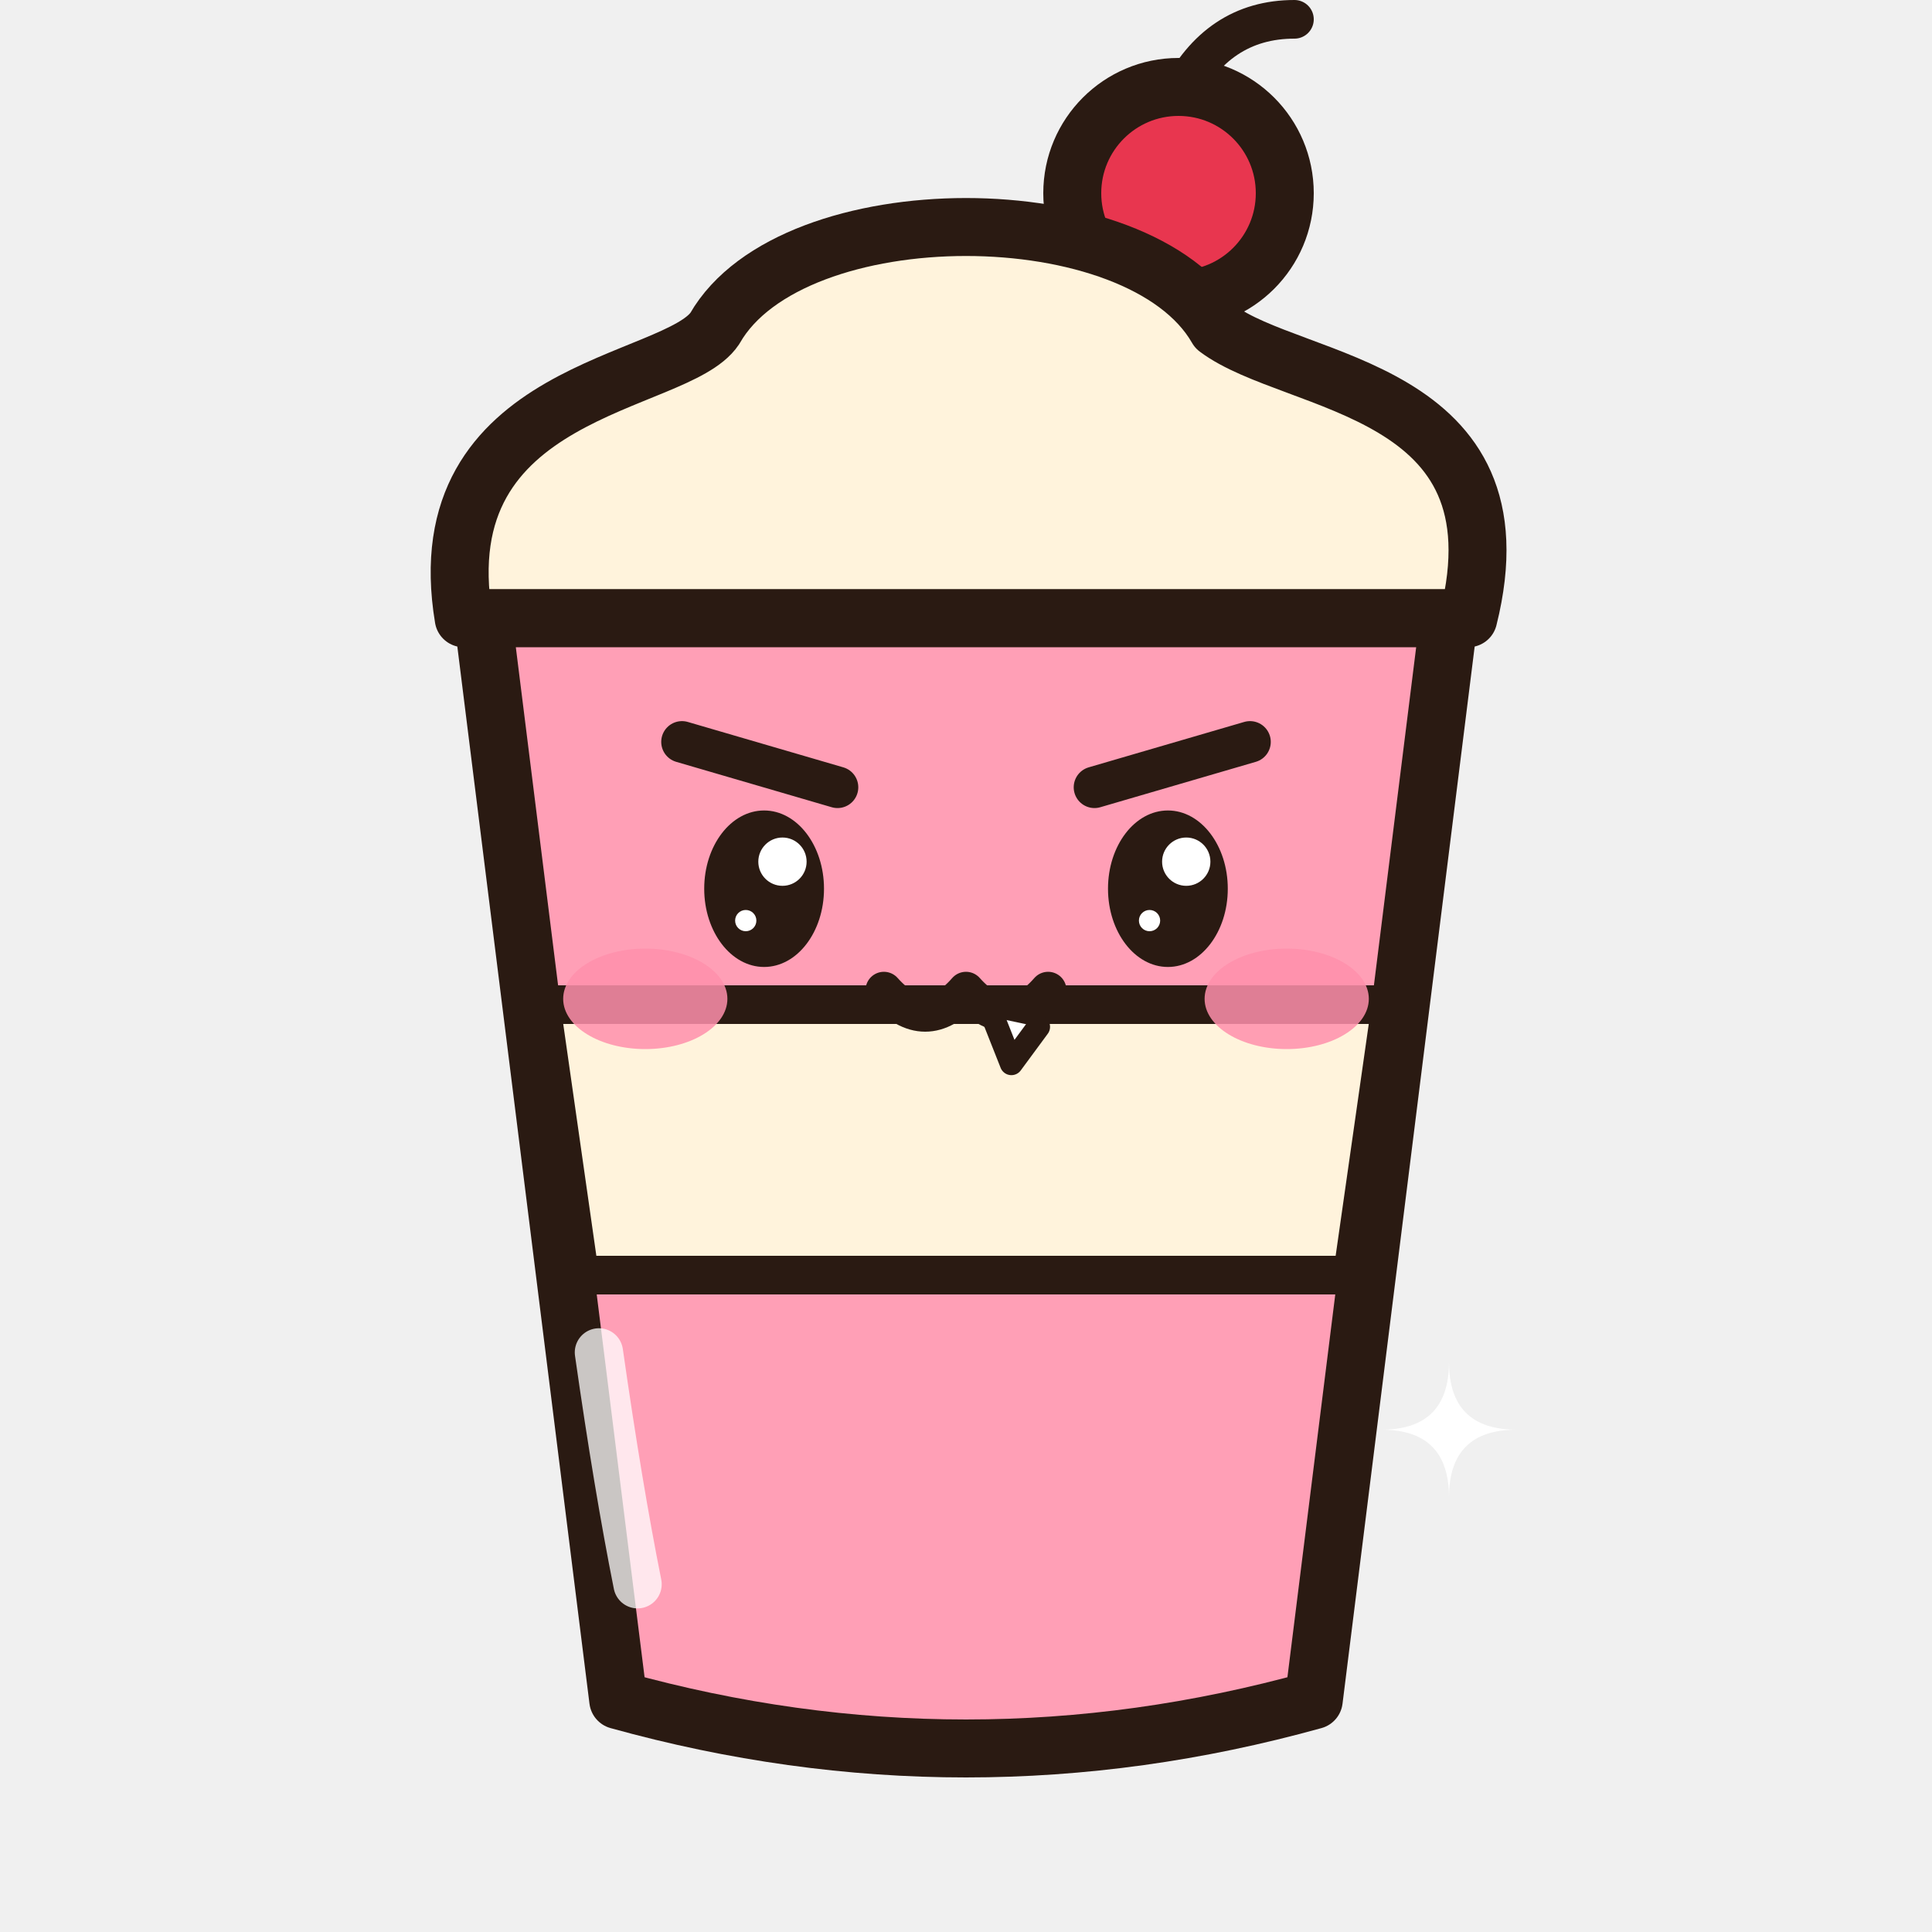
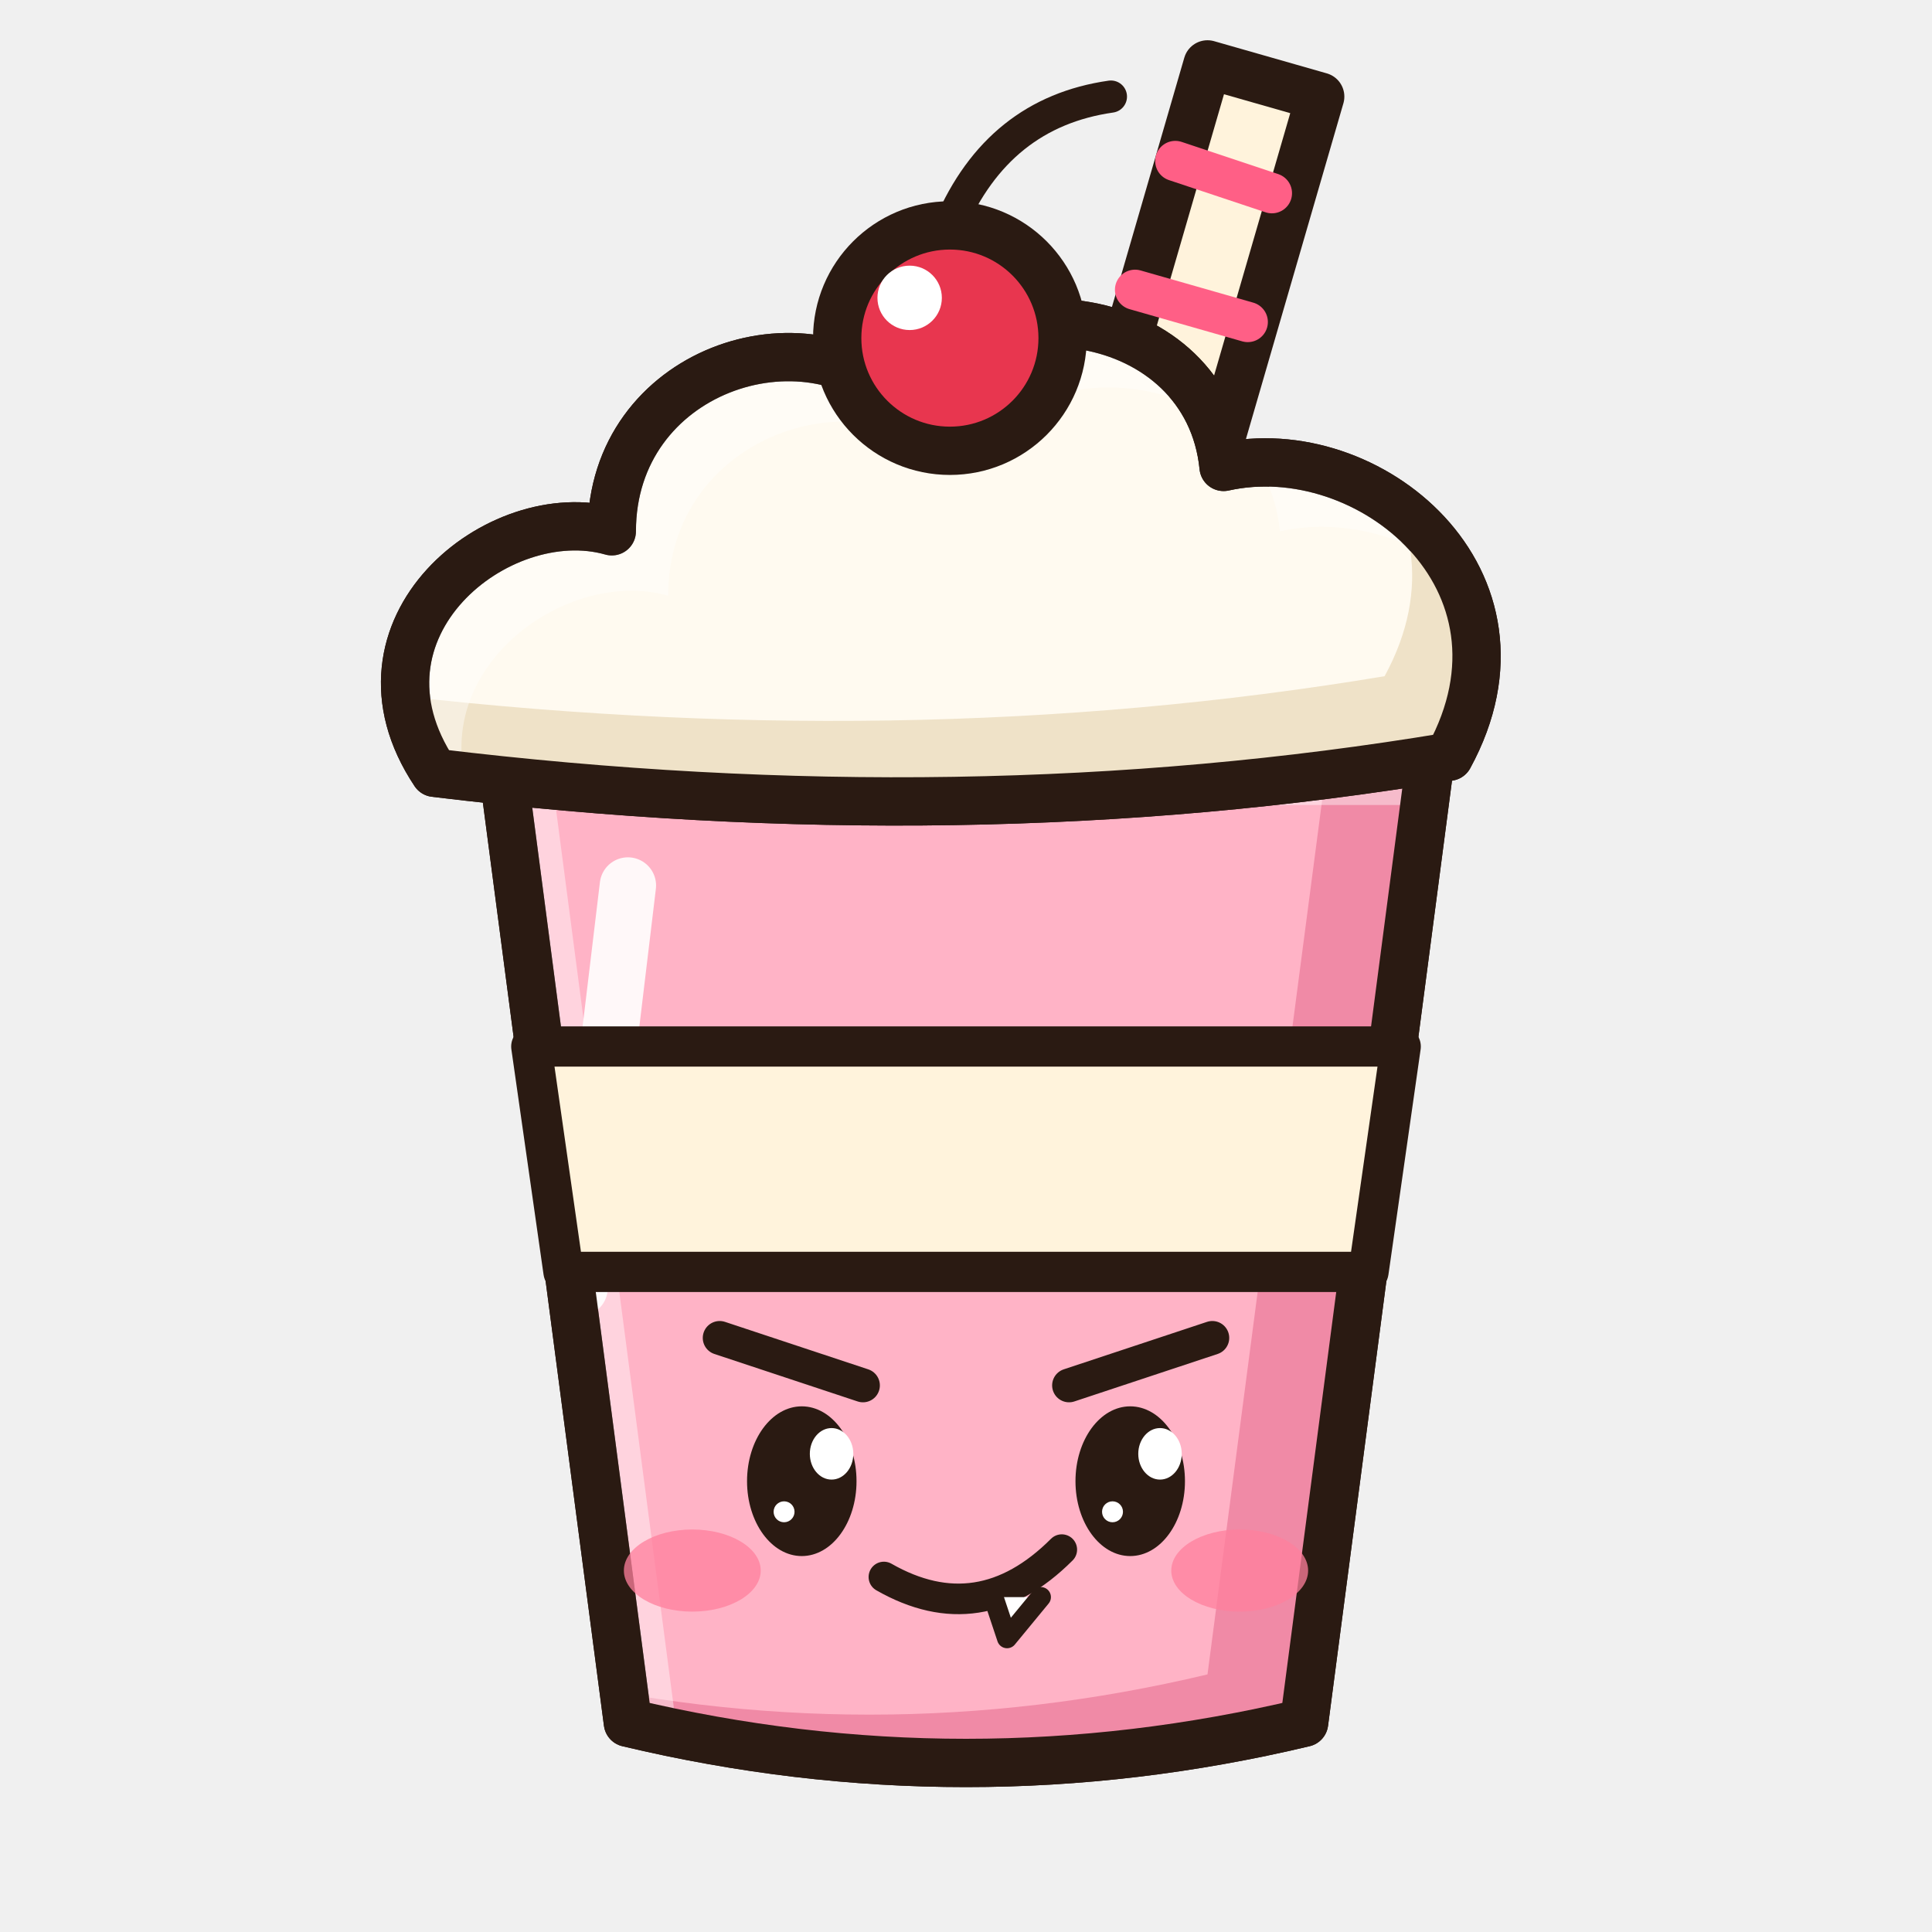
- <svg xmlns="http://www.w3.org/2000/svg" viewBox="0 0 200 200" width="200" height="200">
+ <svg xmlns="http://www.w3.org/2000/svg" viewBox="0 0 240 240" width="240" height="240">
  <g stroke="#2a1a12" stroke-width="6" stroke-linejoin="round" stroke-linecap="round">
-     <circle cx="122" cy="20" r="11" fill="#e8364f" />
-     <path d="M122 10 q4 -8 12 -8" fill="none" stroke-width="4" />
-     <path d="M48 64 C44 40 70 40 74 34 C82 20 118 20 126 34 C134 40 158 40 152 64Z" fill="#fff3dc" />
-     <path d="M50 64 L150 64 L136 176 Q100 186 64 176Z" fill="#ff9fb6" />
-     <path d="M56 104 L144 104 L140 132 L60 132Z" fill="#fff3dc" stroke-width="4" />
-     <ellipse cx="66.8" cy="103.4" rx="8.5" ry="5.2" fill="#ff8fab" stroke="none" opacity=".85" />
-     <ellipse cx="133.2" cy="103.4" rx="8.5" ry="5.2" fill="#ff8fab" stroke="none" opacity=".85" />
-     <ellipse cx="79.1" cy="92.0" rx="6.2" ry="8.1" fill="#2a1a12" stroke="none" />
-     <circle cx="81.0" cy="89.2" r="2.5" fill="#fff" stroke="none" />
-     <circle cx="77.2" cy="95.3" r="1.1" fill="#fff" stroke="none" />
-     <ellipse cx="120.9" cy="92.0" rx="6.2" ry="8.1" fill="#2a1a12" stroke="none" />
-     <circle cx="122.8" cy="89.2" r="2.5" fill="#fff" stroke="none" />
-     <circle cx="119.0" cy="95.3" r="1.1" fill="#fff" stroke="none" />
-     <path d="M70.6 76.8 L86.7 81.5" stroke-width="4.3" />
-     <path d="M129.4 76.8 L113.3 81.5" stroke-width="4.3" />
-     <path d="M91.5 102.5 q4.3 4.8 8.5 0 q4.3 4.8 8.5 0" fill="none" stroke-width="3.8" />
-     <path d="M102.8 105.3 l1.9 4.8 l2.8 -3.8" fill="#fff" stroke-width="2.4" />
-     <path d="M62 140 q2 14 4 24" fill="none" stroke="#fff" stroke-width="5" opacity=".75" />
-     <path d="M150 141 Q150 148 157 148 Q150 148 150 155 Q150 148 143 148 Q150 148 150 141Z" fill="#fff" stroke="none" />
+     <path d="M132 70 L150 8 L164 12 L146 74" fill="#fff3dc" />
+     <path d="M137 52 l14 4 M141 36 l14 4 M146 20 l12 4" stroke="#ff5f86" stroke-width="5" />
+     <mask id="k17">
+       <path d="M62 92 L178 92 L162 214 Q120 224 78 214Z" fill="#fff" stroke="none" />
+       <path d="M62 92 L178 92 L162 214 Q120 224 78 214Z" fill="#000" stroke="none" transform="translate(-12 -6)" />
+     </mask>
+     <path d="M62 92 L178 92 L162 214 Q120 224 78 214Z" fill="#ffb3c6" />
+     <path d="M62 92 L178 92 L162 214 Q120 224 78 214Z" fill="#f08aa6" stroke="none" mask="url(#k17)" />
+     <mask id="k18">
+       <path d="M62 92 L178 92 L162 214 Q120 224 78 214Z" fill="#fff" stroke="none" />
+       <path d="M62 92 L178 92 L162 214 Q120 224 78 214Z" fill="#000" stroke="none" transform="translate(7 8)" />
+     </mask>
+     <path d="M62 92 L178 92 L162 214 Q120 224 78 214Z" fill="#fff" stroke="none" opacity=".42" mask="url(#k18)" />
+     <path d="M78 110 L72 160" fill="none" stroke="#fff" stroke-width="7" opacity=".9" />
+     <path d="M62 92 L178 92 L162 214 Q120 224 78 214Z" fill="none" />
+     <path d="M66 130 L174 130 L170 158 L70 158Z" fill="#fff3dc" stroke-width="5" />
+     <mask id="k19">
+       <path d="M54 96 C42 78 62 62 76 66 C76 46 100 38 112 50 C122 34 150 38 152 58 C170 54 192 72 180 94 Q120 104 54 96Z" fill="#fff" stroke="none" />
+       <path d="M54 96 C42 78 62 62 76 66 C76 46 100 38 112 50 C122 34 150 38 152 58 C170 54 192 72 180 94 Q120 104 54 96Z" fill="#000" stroke="none" transform="translate(-8 -10)" />
+     </mask>
+     <path d="M54 96 C42 78 62 62 76 66 C76 46 100 38 112 50 C122 34 150 38 152 58 C170 54 192 72 180 94 Q120 104 54 96Z" fill="#fffaf0" />
+     <path d="M54 96 C42 78 62 62 76 66 C76 46 100 38 112 50 C122 34 150 38 152 58 C170 54 192 72 180 94 Q120 104 54 96Z" fill="#efe2c8" stroke="none" mask="url(#k19)" />
+     <mask id="k20">
+       <path d="M54 96 C42 78 62 62 76 66 C76 46 100 38 112 50 C122 34 150 38 152 58 C170 54 192 72 180 94 Q120 104 54 96Z" fill="#fff" stroke="none" />
+       <path d="M54 96 C42 78 62 62 76 66 C76 46 100 38 112 50 C122 34 150 38 152 58 C170 54 192 72 180 94 Q120 104 54 96Z" fill="#000" stroke="none" transform="translate(7 8)" />
+     </mask>
+     <path d="M54 96 C42 78 62 62 76 66 C76 46 100 38 112 50 C122 34 150 38 152 58 C170 54 192 72 180 94 Q120 104 54 96Z" fill="#fff" stroke="none" opacity=".42" mask="url(#k20)" />
+     <path d="M54 96 C42 78 62 62 76 66 C76 46 100 38 112 50 C122 34 150 38 152 58 C170 54 192 72 180 94 Q120 104 54 96Z" fill="none" />
+     <circle cx="118" cy="42" r="14" fill="#e8364f" />
+     <path d="M118 28 q6 -14 20 -16" fill="none" stroke-width="4" />
+     <circle cx="113" cy="37" r="4" fill="#fff" stroke="none" />
+     <ellipse cx="86.0" cy="195.1" rx="8.5" ry="5.1" fill="#ff7f9c" stroke="none" opacity=".75" />
+     <ellipse cx="154.0" cy="195.1" rx="8.5" ry="5.1" fill="#ff7f9c" stroke="none" opacity=".75" />
+     <ellipse cx="99.6" cy="184.0" rx="6.8" ry="9.3" fill="#2a1a12" stroke="none" />
+     <ellipse cx="103.3" cy="180.6" rx="2.7" ry="3.2" fill="#fff" stroke="none" />
+     <circle cx="97.4" cy="187.8" r="1.3" fill="#fff" stroke="none" />
+     <path d="M89.4 166.2 L107.2 172.1" stroke-width="4.2" />
+     <ellipse cx="140.4" cy="184.0" rx="6.8" ry="9.3" fill="#2a1a12" stroke="none" />
+     <ellipse cx="144.1" cy="180.6" rx="2.7" ry="3.2" fill="#fff" stroke="none" />
+     <circle cx="138.2" cy="187.8" r="1.3" fill="#fff" stroke="none" />
+     <path d="M150.6 166.2 L132.8 172.1" stroke-width="4.2" />
+     <path d="M109.8 195.9 Q121.7 202.7 131.9 192.5" fill="none" stroke-width="3.8" />
+     <path d="M123.4 198.4 l1.7 5.1 l4.2 -5.1" fill="#fff" stroke-width="2.5" />
  </g>
</svg>
